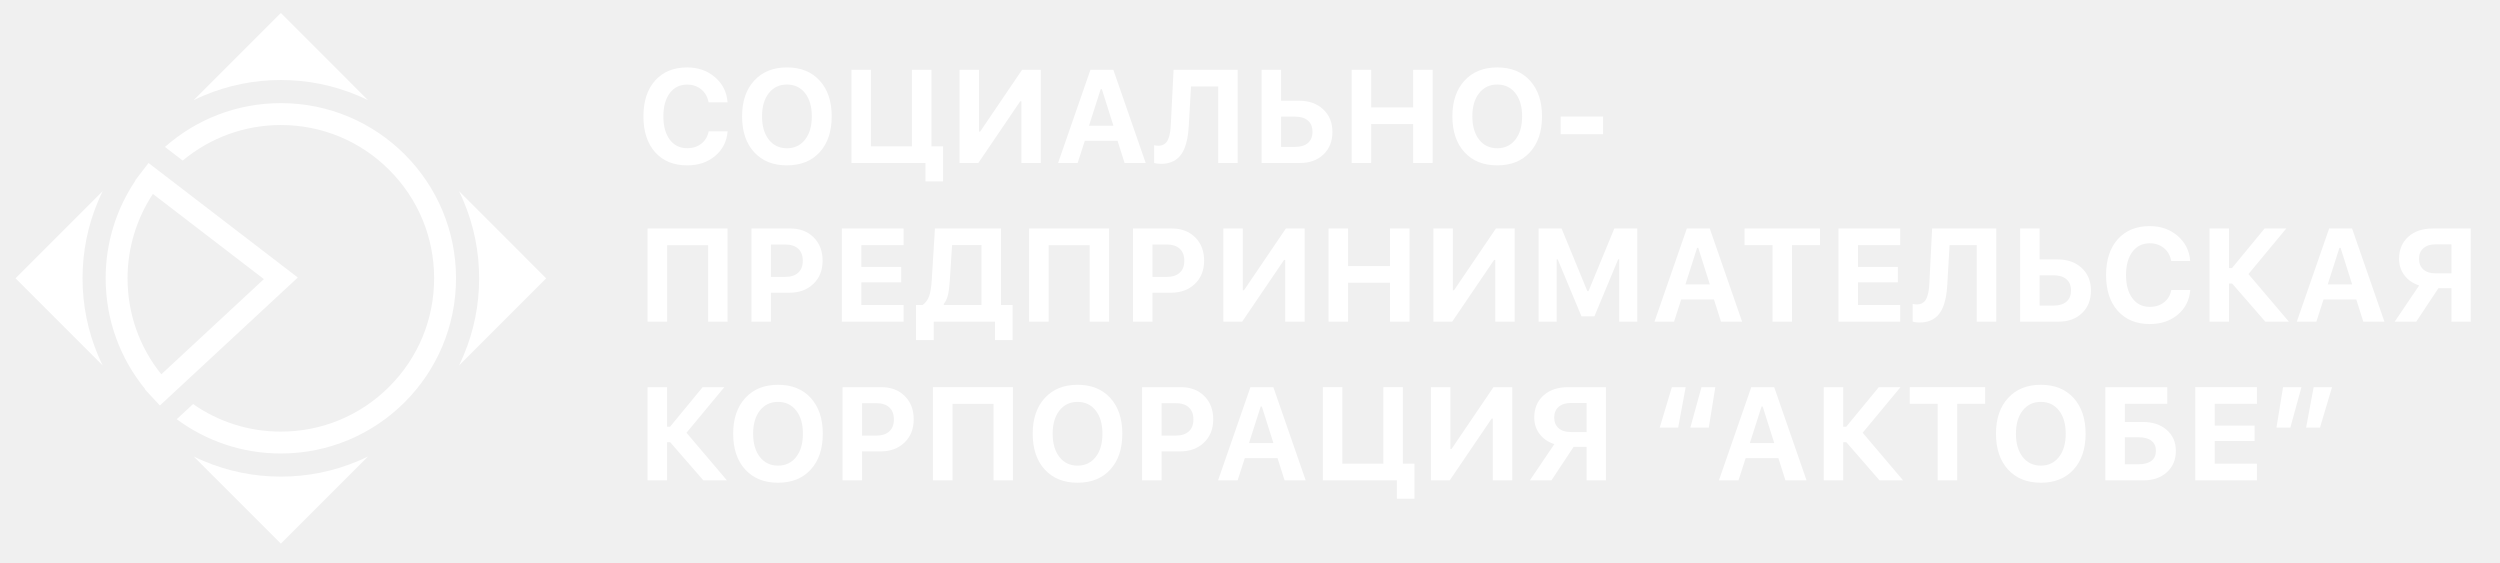
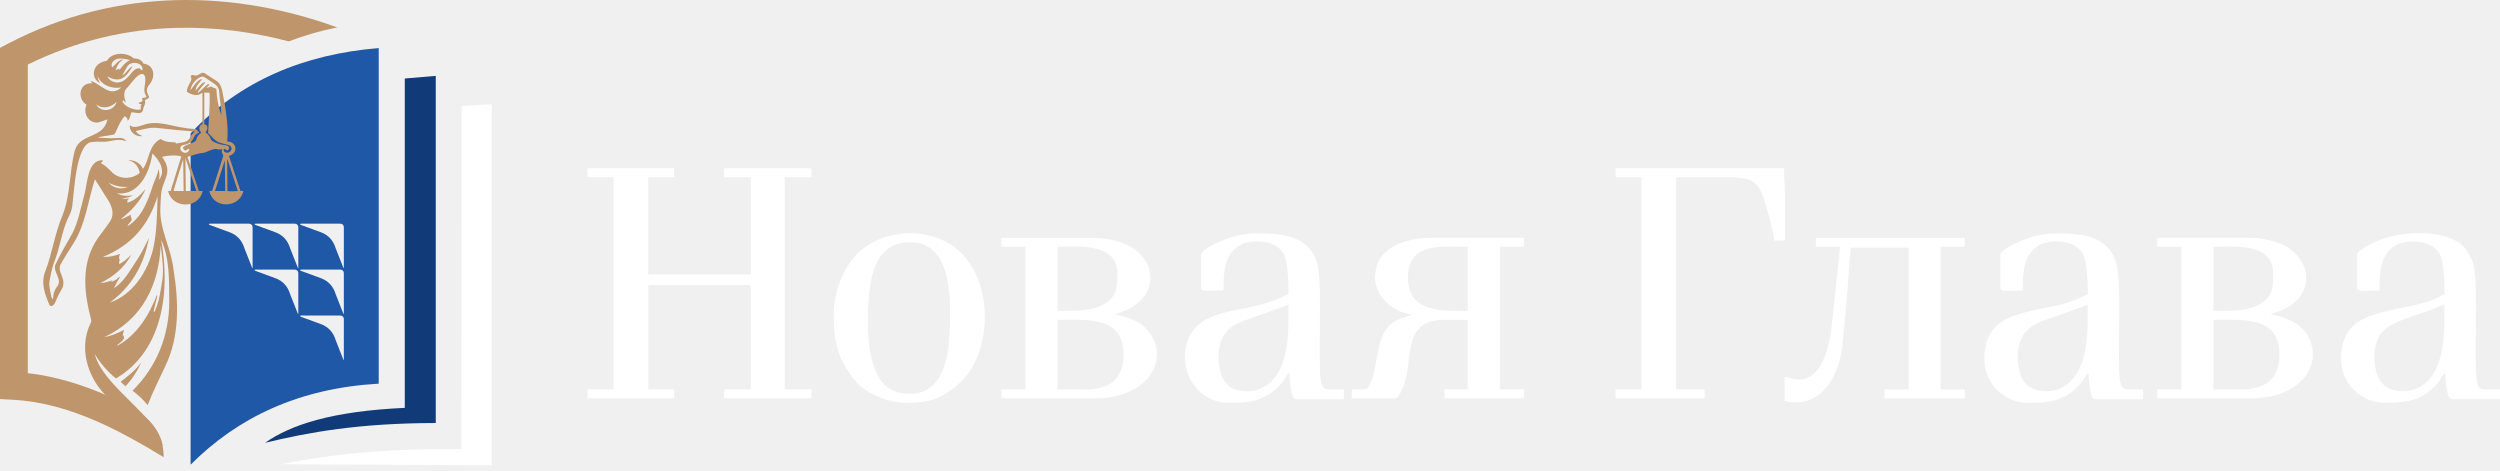
- <svg xmlns="http://www.w3.org/2000/svg" width="240" height="54" viewBox="0 0 240 54" fill="none">
-   <path d="M19.55 9.178C21.898 8.185 24.392 7.681 26.961 7.681C29.53 7.681 32.023 8.185 34.371 9.178C34.696 9.315 35.014 9.462 35.329 9.616L26.961 1.247L18.592 9.616C18.907 9.462 19.226 9.315 19.55 9.178Z" fill="white" />
-   <path d="M44.063 35.087L52.431 26.718L44.063 18.349C44.217 18.664 44.363 18.983 44.5 19.307C45.494 21.656 45.997 24.149 45.997 26.718C45.997 29.287 45.494 31.78 44.5 34.129C44.363 34.453 44.217 34.772 44.063 35.087Z" fill="white" />
-   <path d="M34.371 44.258C32.023 45.251 29.529 45.755 26.961 45.755C24.392 45.755 21.898 45.251 19.55 44.258C19.226 44.121 18.907 43.974 18.592 43.82L26.961 52.189L35.329 43.82C35.014 43.974 34.696 44.121 34.371 44.258Z" fill="white" />
-   <path d="M9.421 34.129C8.428 31.78 7.924 29.287 7.924 26.718C7.924 24.149 8.428 21.656 9.421 19.307C9.558 18.983 9.705 18.664 9.859 18.349L1.49 26.718L9.859 35.087C9.705 34.772 9.558 34.453 9.421 34.129Z" fill="white" />
-   <path d="M15.957 16.95L14.285 15.666L14.259 15.646L13.728 16.337L13.612 16.489L12.979 17.314L13.004 17.333C11.198 20.014 10.143 23.242 10.143 26.718C10.143 30.758 11.568 34.465 13.942 37.364L13.919 37.386L14.504 38.017L14.626 38.149L15.348 38.927L15.372 38.905L16.917 37.472L28.588 26.642L15.957 16.95ZM15.486 35.932C13.386 33.328 12.245 30.111 12.245 26.718C12.245 23.814 13.107 21 14.678 18.617L25.333 26.794L15.486 35.932Z" fill="white" />
-   <path d="M26.961 9.9C22.695 9.9 18.8 11.489 15.836 14.106L17.54 15.414C20.18 13.211 23.508 12.002 26.961 12.002C30.891 12.002 34.587 13.533 37.366 16.313C40.145 19.092 41.676 22.787 41.676 26.718C41.676 30.649 40.145 34.344 37.366 37.123C34.587 39.903 30.891 41.434 26.961 41.434C23.903 41.434 20.988 40.507 18.536 38.787L16.966 40.244C19.76 42.312 23.217 43.536 26.961 43.536C36.249 43.536 43.778 36.006 43.778 26.718C43.778 17.43 36.249 9.9 26.961 9.9Z" fill="white" />
-   <path d="M65.965 15.875C64.668 15.875 63.644 15.455 62.894 14.614C62.144 13.773 61.769 12.625 61.769 11.171C61.769 9.716 62.144 8.57 62.894 7.731C63.644 6.892 64.668 6.472 65.965 6.472C67.023 6.472 67.917 6.788 68.646 7.418C69.375 8.048 69.775 8.85 69.846 9.826H68.023C67.932 9.309 67.7 8.896 67.326 8.586C66.952 8.276 66.498 8.121 65.965 8.121C65.263 8.121 64.707 8.394 64.298 8.939C63.889 9.485 63.684 10.229 63.684 11.171C63.684 12.113 63.889 12.858 64.298 13.405C64.707 13.953 65.265 14.227 65.971 14.227C66.509 14.227 66.963 14.08 67.335 13.787C67.707 13.493 67.938 13.101 68.029 12.609H69.852C69.773 13.576 69.375 14.362 68.659 14.967C67.942 15.573 67.044 15.875 65.965 15.875Z" fill="white" />
-   <path d="M75.548 6.472C76.87 6.472 77.917 6.894 78.688 7.737C79.458 8.58 79.844 9.724 79.844 11.171C79.844 12.621 79.458 13.768 78.688 14.611C77.917 15.454 76.87 15.875 75.548 15.875C74.222 15.875 73.172 15.454 72.399 14.611C71.626 13.768 71.24 12.621 71.24 11.171C71.24 9.724 71.629 8.58 72.405 7.737C73.182 6.894 74.23 6.472 75.548 6.472ZM77.287 8.942C76.855 8.391 76.275 8.115 75.548 8.115C74.821 8.115 74.24 8.391 73.806 8.942C73.372 9.494 73.155 10.237 73.155 11.171C73.155 12.105 73.371 12.848 73.803 13.402C74.235 13.956 74.817 14.233 75.548 14.233C76.275 14.233 76.855 13.956 77.287 13.402C77.719 12.848 77.934 12.105 77.934 11.171C77.934 10.237 77.719 9.494 77.287 8.942Z" fill="white" />
-   <path d="M90.536 17.413H88.844V15.646H81.74V6.702H83.612V14.047H87.548V6.702H89.42V14.047H90.536V17.413Z" fill="white" />
-   <path d="M98.055 15.646V9.72H97.943L93.92 15.646H92.117V6.702H93.982V12.634H94.094L98.117 6.702H99.92V15.646H98.055Z" fill="white" />
-   <path d="M107.96 15.646L107.284 13.514H104.142L103.454 15.646H101.575L104.681 6.702H106.881L109.987 15.646H107.96ZM105.666 8.561L104.545 12.069H106.887L105.778 8.561H105.666Z" fill="white" />
-   <path d="M118.819 15.646H116.948V8.301H114.338L114.121 12.094C114.096 12.549 114.049 12.958 113.978 13.322C113.908 13.685 113.806 14.02 113.672 14.326C113.537 14.632 113.371 14.886 113.173 15.088C112.974 15.291 112.733 15.448 112.448 15.559C112.162 15.671 111.838 15.727 111.474 15.727C111.193 15.727 110.968 15.7 110.799 15.646V13.941C110.951 13.975 111.09 13.991 111.214 13.991C111.392 13.991 111.548 13.957 111.682 13.889C111.816 13.821 111.925 13.73 112.007 13.616C112.09 13.502 112.159 13.356 112.215 13.176C112.271 12.996 112.312 12.812 112.339 12.624C112.366 12.436 112.385 12.216 112.398 11.964L112.664 6.702H118.819V15.646Z" fill="white" />
-   <path d="M121.113 15.646V6.702H122.985V9.671H124.72C125.667 9.671 126.435 9.946 127.026 10.495C127.617 11.045 127.913 11.766 127.913 12.658C127.913 13.555 127.627 14.277 127.054 14.825C126.482 15.372 125.735 15.646 124.813 15.646H121.113ZM122.985 14.103H124.318C124.855 14.103 125.269 13.978 125.56 13.728C125.852 13.478 125.997 13.119 125.997 12.652C125.997 12.181 125.851 11.821 125.557 11.57C125.264 11.321 124.848 11.195 124.311 11.195H122.985V14.103Z" fill="white" />
-   <path d="M137.533 15.646H135.661V11.908H131.632V15.646H129.76V6.702H131.632V10.309H135.661V6.702H137.533V15.646Z" fill="white" />
-   <path d="M143.737 6.472C145.06 6.472 146.106 6.894 146.877 7.737C147.647 8.58 148.033 9.724 148.033 11.171C148.033 12.621 147.647 13.768 146.877 14.611C146.106 15.454 145.06 15.875 143.737 15.875C142.411 15.875 141.361 15.454 140.589 14.611C139.816 13.768 139.429 12.621 139.429 11.171C139.429 9.724 139.818 8.58 140.595 7.737C141.372 6.894 142.419 6.472 143.737 6.472ZM145.476 8.942C145.044 8.391 144.465 8.115 143.737 8.115C143.01 8.115 142.429 8.391 141.996 8.942C141.562 9.494 141.345 10.237 141.345 11.171C141.345 12.105 141.561 12.848 141.993 13.402C142.424 13.956 143.006 14.233 143.737 14.233C144.465 14.233 145.044 13.956 145.476 13.402C145.908 12.848 146.124 12.105 146.124 11.171C146.124 10.237 145.908 9.494 145.476 8.942Z" fill="white" />
-   <path d="M153.897 12.882H149.824V11.189H153.897V12.882Z" fill="white" />
-   <path d="M69.846 30.879H67.98V23.54H64.044V30.879H62.166V21.935H69.846V30.879Z" fill="white" />
-   <path d="M72.139 21.935H75.87C76.792 21.935 77.539 22.219 78.111 22.787C78.683 23.355 78.97 24.102 78.97 25.028C78.97 25.945 78.674 26.687 78.083 27.253C77.492 27.82 76.724 28.102 75.778 28.102H74.011V30.879H72.139V21.935ZM74.011 23.472V26.584H75.368C75.91 26.584 76.328 26.451 76.624 26.184C76.919 25.918 77.067 25.534 77.067 25.034C77.067 24.53 76.92 24.144 76.627 23.875C76.333 23.607 75.916 23.472 75.374 23.472H74.011Z" fill="white" />
-   <path d="M86.743 29.28V30.879H80.817V21.935H86.743V23.534H82.689V25.623H86.513V27.105H82.689V29.28H86.743Z" fill="white" />
-   <path d="M89.637 30.879V32.646H87.939V29.28H88.565C88.862 29.07 89.073 28.787 89.197 28.431C89.321 28.076 89.404 27.576 89.445 26.931L89.755 21.935H96.096V29.28H97.212V32.646H95.519V30.879H89.637ZM91.168 27.086C91.135 27.603 91.077 28.026 90.995 28.357C90.912 28.687 90.782 28.958 90.604 29.169V29.28H94.224V23.528H91.404L91.168 27.086Z" fill="white" />
-   <path d="M106.472 30.879H104.606V23.54H100.67V30.879H98.792V21.935H106.472V30.879Z" fill="white" />
-   <path d="M108.766 21.935H112.497C113.418 21.935 114.165 22.219 114.738 22.787C115.31 23.355 115.596 24.102 115.596 25.028C115.596 25.945 115.301 26.687 114.71 27.253C114.119 27.82 113.35 28.102 112.404 28.102H110.638V30.879H108.766V21.935ZM110.638 23.472V26.584H111.995C112.536 26.584 112.955 26.451 113.25 26.184C113.546 25.918 113.693 25.534 113.693 25.034C113.693 24.53 113.547 24.144 113.253 23.875C112.96 23.607 112.543 23.472 112.001 23.472H110.638Z" fill="white" />
-   <path d="M123.382 30.879V24.954H123.27L119.247 30.879H117.443V21.935H119.309V27.867H119.421L123.444 21.935H125.247V30.879H123.382Z" fill="white" />
-   <path d="M135.314 30.879H133.442V27.142H129.413V30.879H127.541V21.935H129.413V25.543H133.442V21.935H135.314V30.879Z" fill="white" />
-   <path d="M143.545 30.879V24.954H143.434L139.411 30.879H137.607V21.935H139.473V27.867H139.584L143.607 21.935H145.411V30.879H143.545Z" fill="white" />
-   <path d="M157.176 30.879H155.44V24.898H155.341L153.066 30.365H151.82L149.539 24.898H149.44V30.879H147.704V21.935H149.911L152.384 27.948H152.496L154.975 21.935H157.176V30.879Z" fill="white" />
-   <path d="M165.215 30.879L164.539 28.747H161.397L160.709 30.879H158.831L161.936 21.935H164.136L167.242 30.879H165.215ZM162.922 23.795L161.8 27.303H164.143L163.033 23.795H162.922Z" fill="white" />
-   <path d="M172.033 30.879H170.161V23.534H167.477V21.935H174.717V23.534H172.033V30.879Z" fill="white" />
-   <path d="M182.422 29.28V30.879H176.496V21.935H182.422V23.534H178.368V25.623H182.193V27.105H178.368V29.28H182.422Z" fill="white" />
-   <path d="M191.639 30.879H189.767V23.534H187.158L186.941 27.328C186.916 27.782 186.868 28.191 186.798 28.555C186.728 28.919 186.626 29.253 186.491 29.559C186.357 29.865 186.191 30.119 185.992 30.322C185.794 30.524 185.552 30.681 185.267 30.793C184.982 30.904 184.657 30.96 184.294 30.96C184.013 30.96 183.788 30.933 183.618 30.879V29.175C183.771 29.208 183.91 29.224 184.034 29.224C184.211 29.224 184.367 29.19 184.502 29.122C184.636 29.054 184.744 28.963 184.827 28.849C184.91 28.736 184.979 28.589 185.035 28.409C185.09 28.23 185.132 28.046 185.159 27.858C185.185 27.67 185.205 27.45 185.217 27.198L185.484 21.935H191.639V30.879Z" fill="white" />
-   <path d="M193.932 30.879V21.935H195.804V24.904H197.54C198.486 24.904 199.255 25.179 199.846 25.729C200.437 26.278 200.732 26.999 200.732 27.892C200.732 28.788 200.446 29.511 199.874 30.058C199.301 30.606 198.554 30.879 197.633 30.879H193.932ZM195.804 29.336H197.137C197.674 29.336 198.089 29.211 198.38 28.961C198.671 28.711 198.817 28.353 198.817 27.886C198.817 27.415 198.67 27.054 198.377 26.804C198.083 26.554 197.668 26.429 197.131 26.429H195.804V29.336Z" fill="white" />
-   <path d="M206.379 31.109C205.081 31.109 204.058 30.688 203.308 29.847C202.558 29.007 202.183 27.859 202.183 26.404C202.183 24.95 202.558 23.803 203.308 22.964C204.058 22.125 205.081 21.706 206.379 21.706C207.437 21.706 208.33 22.021 209.06 22.651C209.789 23.281 210.189 24.084 210.259 25.059H208.437C208.346 24.543 208.114 24.129 207.74 23.819C207.366 23.509 206.912 23.355 206.379 23.355C205.676 23.355 205.121 23.627 204.712 24.173C204.303 24.718 204.098 25.462 204.098 26.404C204.098 27.346 204.303 28.091 204.712 28.639C205.121 29.186 205.679 29.46 206.385 29.46C206.922 29.46 207.377 29.313 207.749 29.02C208.121 28.727 208.352 28.334 208.443 27.842H210.265C210.187 28.809 209.789 29.595 209.072 30.201C208.355 30.806 207.458 31.109 206.379 31.109Z" fill="white" />
-   <path d="M213.985 25.735H214.27L217.4 21.935H219.483L215.85 26.311L219.731 30.879H217.468L214.282 27.216H213.985V30.879H212.113V21.935H213.985V25.735Z" fill="white" />
-   <path d="M226.877 30.879L226.202 28.747H223.059L222.371 30.879H220.493L223.598 21.935H225.799L228.904 30.879H226.877ZM224.584 23.795L223.462 27.303H225.805L224.695 23.795H224.584Z" fill="white" />
-   <path d="M234.086 27.669L231.96 30.879H229.89L232.239 27.402C231.652 27.216 231.184 26.897 230.835 26.444C230.486 25.992 230.311 25.458 230.311 24.842C230.311 23.97 230.605 23.268 231.191 22.735C231.778 22.201 232.568 21.935 233.559 21.935H237.192V30.879H235.338V27.669H234.086ZM235.338 26.243V23.454H233.82C233.324 23.454 232.934 23.578 232.651 23.826C232.368 24.073 232.227 24.414 232.227 24.848C232.227 25.286 232.367 25.628 232.648 25.874C232.929 26.12 233.322 26.243 233.826 26.243H235.338Z" fill="white" />
-   <path d="M64.037 40.968H64.323L67.453 37.168H69.535L65.903 41.544L69.783 46.113H67.521L64.335 42.45H64.037V46.113H62.166V37.168H64.037V40.968Z" fill="white" />
-   <path d="M74.693 36.939C76.015 36.939 77.061 37.36 77.832 38.203C78.603 39.047 78.988 40.191 78.988 41.637C78.988 43.088 78.603 44.235 77.832 45.078C77.061 45.92 76.015 46.342 74.693 46.342C73.366 46.342 72.317 45.92 71.544 45.078C70.771 44.235 70.385 43.088 70.385 41.637C70.385 40.191 70.773 39.047 71.55 38.203C72.327 37.36 73.374 36.939 74.693 36.939ZM76.431 39.409C75.999 38.857 75.42 38.582 74.693 38.582C73.965 38.582 73.385 38.857 72.951 39.409C72.517 39.961 72.3 40.703 72.3 41.637C72.3 42.571 72.516 43.315 72.948 43.869C73.379 44.423 73.961 44.7 74.693 44.7C75.42 44.7 75.999 44.423 76.431 43.869C76.863 43.315 77.079 42.571 77.079 41.637C77.079 40.703 76.863 39.961 76.431 39.409Z" fill="white" />
-   <path d="M80.885 37.168H84.616C85.538 37.168 86.285 37.453 86.857 38.021C87.43 38.589 87.716 39.336 87.716 40.261C87.716 41.179 87.42 41.92 86.829 42.487C86.238 43.053 85.47 43.336 84.523 43.336H82.757V46.113H80.885V37.168ZM82.757 38.706V41.817H84.114C84.656 41.817 85.074 41.684 85.37 41.417C85.665 41.151 85.813 40.768 85.813 40.267C85.813 39.763 85.666 39.377 85.373 39.108C85.079 38.84 84.662 38.706 84.121 38.706H82.757Z" fill="white" />
-   <path d="M97.243 46.113H95.377V38.774H91.441V46.113H89.563V37.168H97.243V46.113Z" fill="white" />
-   <path d="M103.447 36.939C104.77 36.939 105.816 37.36 106.587 38.203C107.357 39.047 107.743 40.191 107.743 41.637C107.743 43.088 107.357 44.235 106.587 45.078C105.816 45.92 104.77 46.342 103.447 46.342C102.121 46.342 101.071 45.92 100.298 45.078C99.526 44.235 99.139 43.088 99.139 41.637C99.139 40.191 99.528 39.047 100.305 38.203C101.082 37.36 102.129 36.939 103.447 36.939ZM105.186 39.409C104.754 38.857 104.175 38.582 103.447 38.582C102.72 38.582 102.139 38.857 101.706 39.409C101.272 39.961 101.055 40.703 101.055 41.637C101.055 42.571 101.271 43.315 101.702 43.869C102.134 44.423 102.716 44.7 103.447 44.7C104.175 44.7 104.754 44.423 105.186 43.869C105.618 43.315 105.834 42.571 105.834 41.637C105.834 40.703 105.618 39.961 105.186 39.409Z" fill="white" />
-   <path d="M109.64 37.168H113.371C114.292 37.168 115.039 37.453 115.612 38.021C116.184 38.589 116.47 39.336 116.47 40.261C116.47 41.179 116.175 41.92 115.584 42.487C114.993 43.053 114.224 43.336 113.278 43.336H111.512V46.113H109.64V37.168ZM111.512 38.706V41.817H112.869C113.41 41.817 113.829 41.684 114.124 41.417C114.42 41.151 114.567 40.768 114.567 40.267C114.567 39.763 114.421 39.377 114.127 39.108C113.834 38.84 113.417 38.706 112.875 38.706H111.512Z" fill="white" />
-   <path d="M123.32 46.113L122.644 43.98H119.501L118.813 46.113H116.935L120.041 37.168H122.241L125.346 46.113H123.32ZM121.026 39.028L119.904 42.536H122.247L121.138 39.028H121.026Z" fill="white" />
-   <path d="M135.791 47.879H134.099V46.113H126.995V37.168H128.867V44.514H132.803V37.168H134.675V44.514H135.791V47.879Z" fill="white" />
-   <path d="M143.31 46.113V40.187H143.198L139.175 46.113H137.372V37.168H139.237V43.1H139.349L143.372 37.168H145.175V46.113H143.31Z" fill="white" />
-   <path d="M151.064 42.902L148.938 46.113H146.868L149.217 42.635C148.63 42.45 148.162 42.13 147.813 41.678C147.464 41.225 147.289 40.691 147.289 40.075C147.289 39.203 147.582 38.501 148.169 37.968C148.756 37.435 149.545 37.168 150.537 37.168H154.169V46.113H152.316V42.902H151.064ZM152.316 41.476V38.687H150.797C150.301 38.687 149.912 38.811 149.629 39.059C149.346 39.307 149.204 39.648 149.204 40.082C149.204 40.52 149.345 40.862 149.626 41.107C149.907 41.353 150.299 41.476 150.804 41.476H152.316Z" fill="white" />
-   <path d="M160.498 37.168H161.825L161.105 41.049H159.333L160.498 37.168ZM163.343 37.168H164.67L164.044 41.049H162.271L163.343 37.168Z" fill="white" />
-   <path d="M171.401 46.113L170.725 43.98H167.583L166.895 46.113H165.017L168.122 37.168H170.323L173.428 46.113H171.401ZM169.108 39.028L167.986 42.536H170.329L169.219 39.028H169.108Z" fill="white" />
-   <path d="M176.949 40.968H177.234L180.364 37.168H182.447L178.815 41.544L182.695 46.113H180.432L177.246 42.45H176.949V46.113H175.077V37.168H176.949V40.968Z" fill="white" />
-   <path d="M187.889 46.113H186.017V38.767H183.333V37.168H190.573V38.767H187.889V46.113Z" fill="white" />
-   <path d="M195.922 36.939C197.245 36.939 198.291 37.36 199.062 38.203C199.832 39.047 200.218 40.191 200.218 41.637C200.218 43.088 199.832 44.235 199.062 45.078C198.291 45.92 197.245 46.342 195.922 46.342C194.596 46.342 193.546 45.92 192.773 45.078C192.001 44.235 191.614 43.088 191.614 41.637C191.614 40.191 192.003 39.047 192.78 38.203C193.556 37.36 194.604 36.939 195.922 36.939ZM197.661 39.409C197.229 38.857 196.649 38.582 195.922 38.582C195.195 38.582 194.614 38.857 194.18 39.409C193.747 39.961 193.53 40.703 193.53 41.637C193.53 42.571 193.746 43.315 194.177 43.869C194.609 44.423 195.191 44.7 195.922 44.7C196.649 44.7 197.229 44.423 197.661 43.869C198.093 43.315 198.309 42.571 198.309 41.637C198.309 40.703 198.093 39.961 197.661 39.409Z" fill="white" />
-   <path d="M208.883 43.28C208.883 44.127 208.597 44.811 208.025 45.332C207.452 45.852 206.705 46.113 205.784 46.113H202.114V37.168H208.059V38.767H203.986V40.509H205.722C206.66 40.509 207.421 40.764 208.006 41.275C208.591 41.785 208.883 42.454 208.883 43.28ZM203.986 44.569H205.319C205.844 44.569 206.25 44.459 206.537 44.238C206.824 44.017 206.968 43.697 206.968 43.28C206.968 42.859 206.824 42.536 206.537 42.313C206.25 42.09 205.842 41.978 205.313 41.978H203.986V44.569Z" fill="white" />
-   <path d="M216.668 44.514V46.113H210.743V37.168H216.668V38.767H212.615V40.856H216.439V42.338H212.615V44.514H216.668Z" fill="white" />
-   <path d="M219.873 41.049H218.54L219.173 37.168H220.939L219.873 41.049ZM222.718 41.049H221.386L222.111 37.168H223.877L222.718 41.049Z" fill="white" />
+ <svg xmlns="http://www.w3.org/2000/svg" width="218" height="41" viewBox="0 0 218 41" fill="none">
+   <g id="Group 10">
+     <path id="Vector" fill-rule="evenodd" clip-rule="evenodd" d="M16.619 40.522V11.63C20.924 7.048 26.481 4.729 33.024 4.192V33.454C26.036 33.858 20.722 36.408 16.619 40.522ZM26.371 27.51C25.973 27.51 26.244 27.637 26.371 27.672C26.925 27.874 27.485 28.081 28.039 28.283C28.662 28.532 29.072 28.999 29.279 29.68C29.493 30.216 29.701 30.753 29.914 31.29C29.995 31.497 29.983 31.399 29.983 31.186V27.81C29.983 27.649 29.851 27.516 29.689 27.516H26.371V27.51ZM18.414 19.501C18.016 19.501 18.287 19.628 18.414 19.662C18.968 19.87 19.527 20.072 20.081 20.274C20.705 20.522 21.114 20.989 21.322 21.671C21.535 22.207 21.743 22.744 21.957 23.28C22.038 23.488 22.026 23.39 22.026 23.177V19.801C22.026 19.639 21.893 19.506 21.732 19.506H18.414V19.501ZM22.401 23.505C22.003 23.505 22.274 23.632 22.401 23.667C22.955 23.869 23.515 24.077 24.069 24.279C24.692 24.527 25.102 24.994 25.309 25.675C25.523 26.212 25.731 26.748 25.944 27.285C26.025 27.493 26.013 27.395 26.013 27.181V23.805C26.013 23.644 25.881 23.511 25.719 23.511H22.407L22.401 23.505ZM22.401 19.501C22.003 19.501 22.274 19.628 22.401 19.662C22.955 19.87 23.515 20.072 24.069 20.274C24.692 20.522 25.102 20.989 25.309 21.671C25.523 22.207 25.731 22.744 25.944 23.28C26.025 23.488 26.013 23.39 26.013 23.177V19.801C26.013 19.639 25.881 19.506 25.719 19.506H22.407L22.401 19.501ZM26.371 19.501C25.973 19.501 26.244 19.628 26.371 19.662C26.925 19.87 27.485 20.072 28.039 20.274C28.662 20.522 29.072 20.989 29.279 21.671C29.493 22.207 29.701 22.744 29.914 23.28C29.995 23.488 29.983 23.39 29.983 23.177V19.801C29.983 19.639 29.851 19.506 29.689 19.506H26.371V19.501ZM26.371 23.505C25.973 23.505 26.244 23.632 26.371 23.667C26.925 23.869 27.485 24.077 28.039 24.279C28.662 24.527 29.072 24.994 29.279 25.675C29.493 26.212 29.701 26.748 29.914 27.285C29.995 27.493 29.983 27.395 29.983 27.181V23.805C29.983 23.644 29.851 23.511 29.689 23.511H26.371V23.505Z" fill="#2058A8" />
+     <path id="Vector_2" fill-rule="evenodd" clip-rule="evenodd" d="M23.087 38.618C26.947 37.689 31.281 36.898 37.998 36.887C37.998 26.794 37.998 16.702 37.998 6.615C37.097 6.69 36.197 6.771 35.297 6.846C35.297 16.419 35.297 25.992 35.297 35.565C28.99 35.854 25.395 37.014 23.093 38.624L23.087 38.618Z" fill="#103B78" />
+     <path id="Vector_3" fill-rule="evenodd" clip-rule="evenodd" d="M24.548 40.482C30.07 40.511 35.598 40.54 42.88 40.569V9.085C42.009 9.137 41.132 9.195 40.261 9.247C40.249 19.218 40.238 29.189 40.226 39.161C34.398 39.092 29.164 39.524 24.554 40.482H24.548Z" fill="white" />
+     <path id="Vector_4" fill-rule="evenodd" clip-rule="evenodd" d="M14.282 39.876C12.389 38.716 10.444 37.614 8.436 36.737C6.105 35.716 3.687 35 1.148 34.862L0 34.798V4.169L0.658 3.828C5.545 1.272 10.502 0.153 15.251 0.014C20.329 -0.13 25.165 0.845 29.406 2.392C27.934 2.686 26.526 3.09 25.182 3.609C22.089 2.795 18.76 2.334 15.315 2.432C11.12 2.553 6.751 3.499 2.424 5.629V32.536C4.859 32.819 7.173 33.54 9.394 34.515C11.852 35.589 14.27 36.777 14.27 39.882L14.282 39.876Z" fill="#BF956B" />
+     <path id="Vector_5" fill-rule="evenodd" clip-rule="evenodd" d="M19.828 16.656C19.839 15.693 19.81 14.775 19.81 13.823C20.116 14.758 20.422 15.693 20.739 16.656C20.428 16.674 20.145 16.708 19.828 16.656ZM19.516 13.015C19.666 12.911 19.695 13.102 19.793 13.119C19.92 13.084 19.978 13.004 19.972 12.882C19.972 12.669 19.637 12.663 19.464 12.634C19.164 12.594 18.881 12.49 18.616 12.357C18.5 12.3 18.408 12.213 18.368 12.086C18.287 11.838 18.091 11.694 17.912 11.521C18.137 11.342 18.172 10.897 17.848 10.84C17.837 10.84 17.825 10.84 17.814 10.834V8.076C17.964 8.07 18.114 8.093 18.275 8.093C18.327 9.27 18.2 10.43 18.143 11.59C19.037 12.519 18.783 12.329 20.001 12.669C20.237 12.802 20.26 13.061 20.047 13.234C19.857 13.396 19.447 13.315 19.51 13.015H19.516ZM18.749 16.656C19.031 15.762 19.314 14.89 19.603 13.979C19.614 14.896 19.626 15.773 19.637 16.656H18.743H18.749ZM17.237 8.122C17.543 7.914 17.762 7.626 18.05 7.395C18.102 7.354 18.172 7.285 18.264 7.383C18.172 7.47 18.01 7.66 18.021 7.678C18.137 7.637 18.247 7.591 18.379 7.545C18.535 7.608 18.697 7.678 18.864 7.747C18.904 8.526 19.031 9.299 19.302 10.032C19.302 9.357 19.152 8.664 19.112 7.983C19.083 7.672 18.927 7.458 18.674 7.291C18.397 7.112 18.12 6.927 17.843 6.743C17.704 6.65 17.583 6.668 17.445 6.731C17 6.968 16.671 7.383 16.602 7.874C16.914 7.51 17.116 7.037 17.571 6.887L17.606 6.939C17.364 7.239 17.069 7.499 17.046 7.92C17.6 7.251 17.635 7.222 17.883 7.152C17.889 7.268 17.791 7.314 17.739 7.383C17.6 7.608 17.277 7.868 17.237 8.116V8.122ZM17.121 16.656H16.198C16.186 15.675 16.181 14.706 16.169 13.783C16.475 14.7 16.798 15.669 17.121 16.656ZM15.136 16.656C15.396 15.687 15.69 14.862 15.973 13.881C15.985 14.833 16.002 15.739 16.013 16.656H15.136ZM13.838 15.693C13.959 15.364 13.913 15.046 13.798 14.729C13.78 15.208 13.532 15.606 13.376 16.033C12.921 17.43 12.436 18.907 11.114 19.732C11.189 19.38 11.657 19.334 11.414 18.907C11.386 18.861 11.414 18.786 11.414 18.722C11.155 18.849 10.895 18.976 10.63 19.109L10.589 19.062C11.478 18.353 12.251 17.545 12.695 16.472C12.263 17.003 11.795 17.481 11.103 17.678C11.103 17.597 11.114 17.522 11.12 17.435C11.161 17.406 11.212 17.372 11.287 17.314C11.051 17.337 10.837 17.372 10.63 17.291C10.97 17.279 11.293 17.222 11.588 17.031C11.114 17.118 10.612 17.101 10.191 16.852C12.124 17.106 13.088 14.966 13.284 13.379C13.901 13.95 14.502 14.931 13.844 15.698L13.838 15.693ZM14.011 21.348C14.115 22.34 14.288 23.338 14.167 24.337C14.011 25.3 13.901 26.316 13.469 27.199C13.359 27.158 13.399 27.089 13.417 27.032C13.509 26.651 13.607 26.264 13.7 25.883C13.711 25.831 13.711 25.779 13.682 25.71C13.019 27.476 11.934 29.207 10.249 30.142C10.237 30.13 10.231 30.113 10.22 30.101C10.399 29.922 10.653 29.801 10.762 29.565C10.768 29.542 10.814 29.53 10.826 29.524C10.814 29.432 10.803 29.345 10.785 29.259C10.757 29.259 10.728 29.247 10.705 29.241C10.733 29.086 10.762 28.936 10.797 28.763C10.249 29.063 9.695 29.299 9.095 29.397C12.413 27.862 13.867 24.833 14.017 21.342L14.011 21.348ZM10.41 23.021C10.82 22.825 11.132 22.508 11.46 22.207C10.866 23.304 9.885 24.146 8.766 24.671C9.147 24.671 9.487 24.533 9.845 24.435C9.781 24.492 9.724 24.55 9.66 24.608C9.822 24.562 9.949 24.469 10.087 24.406C10.22 24.343 10.283 24.169 10.468 24.14C10.266 24.487 10.099 24.781 9.931 25.133C10.739 24.625 11.224 23.765 11.738 22.992C12.234 22.277 12.609 21.532 12.984 20.742C12.563 23.102 11.478 24.994 9.568 26.391C11.582 25.71 12.897 23.65 13.365 21.659C13.688 20.165 13.694 18.636 13.74 17.118C12.938 19.674 11.466 21.377 8.973 22.404C9.51 22.432 9.983 22.317 10.485 22.138C10.37 22.334 10.341 22.502 10.445 22.675C10.37 22.848 10.37 22.86 10.405 23.038L10.41 23.021ZM9.47 15.923C9.81 16.35 10.503 16.593 11.149 16.293C10.52 16.339 9.978 16.206 9.47 15.923ZM8.373 9.091C8.916 9.547 9.66 9.386 10.174 8.884C9.943 9.714 8.783 9.859 8.373 9.091ZM9.354 6.662C10.474 7.285 10.987 6.754 11.564 5.768C11.184 5.946 11.045 6.373 10.653 6.581C10.797 6.327 10.918 6.102 11.045 5.883C11.351 5.214 12.54 5.444 12.418 6.12C12.291 6.143 12.274 6.004 12.159 5.958C11.772 5.918 11.524 6.298 11.299 6.564C11.161 6.714 11.016 6.864 10.855 6.985C10.37 7.349 9.631 7.233 9.36 6.662H9.354ZM10.393 5.11C10.03 5.127 9.579 5.462 9.776 5.877C10.024 5.687 10.422 5.104 10.733 5.219C10.335 5.41 10.226 5.768 10.07 6.125C10.174 6.073 10.26 6.039 10.341 5.998C10.37 6.021 10.399 6.05 10.433 6.073C10.705 5.768 10.924 5.41 11.345 5.237C11.039 5.15 10.716 5.104 10.399 5.11H10.393ZM12.661 6.772C12.661 6.645 12.597 6.529 12.453 6.443C12.349 6.472 12.205 6.472 12.118 6.541C11.72 6.824 11.455 7.245 11.137 7.603C10.699 7.966 10.82 8.497 10.982 8.959C10.97 8.964 10.82 8.814 10.739 8.722C10.71 8.785 10.699 8.826 10.681 8.86C10.895 9.339 11.778 9.657 12.263 9.547C12.332 9.409 12.17 9.218 12.372 9.109C12.268 9.057 12.141 9.109 12.084 8.97C12.199 8.924 12.309 8.872 12.43 8.826C12.418 8.734 12.401 8.653 12.39 8.549C12.528 8.543 12.643 8.514 12.765 8.468C12.765 8.405 12.765 8.393 12.742 8.347C12.39 7.874 12.753 7.308 12.661 6.772ZM20.97 16.656C20.636 15.635 20.301 14.625 19.966 13.598C20.809 13.361 20.659 12.346 19.81 12.334C19.92 11.203 19.764 10.107 19.585 8.999C19.435 8.433 19.43 7.435 18.933 7.095C18.576 6.852 18.206 6.622 17.843 6.385C17.623 6.246 17.404 6.495 17.196 6.564C17.017 6.668 16.827 6.454 16.671 6.575C16.613 6.622 16.642 6.72 16.665 6.766C16.81 7.066 16.233 7.551 16.308 8.012C16.637 8.237 17.069 8.37 17.433 8.22C17.502 8.162 17.577 8.122 17.652 8.099V10.834C17.341 10.897 17.277 11.307 17.56 11.567C17.306 11.723 17.168 11.942 17.098 12.213C16.989 12.519 15.95 12.611 15.95 12.923C16.117 13.182 16.169 13.188 16.4 12.98C16.446 12.98 16.487 13.004 16.51 13.044C16.204 13.759 15.327 12.929 15.927 12.657C17.196 12.438 16.625 11.803 17.375 11.567C17.214 11.411 17.173 11.267 17.006 11.255C15.032 11.123 14.201 10.534 12.857 10.793C12.401 10.886 11.732 11.284 11.322 10.915C11.247 11.469 11.847 11.982 12.424 11.861C12.193 11.763 11.968 11.665 11.841 11.422C12.43 11.296 12.995 11.105 13.596 11.146C14.738 11.267 15.863 11.388 17.012 11.48C16.781 11.624 16.671 11.809 16.573 12C16.337 12.455 15.817 12.415 15.367 12.513C15.35 12.496 15.309 12.45 15.275 12.409C14.819 12.403 14.375 12.38 14.005 12.115C12.926 12.681 13.082 13.84 12.47 14.729C12.257 14.215 11.691 13.933 11.178 13.961C11.755 14.117 12.055 14.492 12.188 15.046C12.153 15.116 12.107 15.133 12.043 15.191C11.282 15.687 10.272 15.6 9.66 14.914C9.401 14.66 9.147 14.389 8.806 14.239C8.858 14.135 8.979 14.094 8.95 13.961C7.6 13.961 7.635 16.021 7.358 16.979C7.04 18.105 6.844 19.288 6.319 20.338C6.048 20.828 5.759 21.307 5.488 21.798C5.275 22.184 5.078 22.577 4.882 22.975C4.484 23.656 5.517 24.337 4.98 24.989C4.853 25.145 4.761 25.341 4.698 25.531C4.64 25.716 4.669 25.958 4.571 26.12C4.461 25.901 4.421 25.577 4.369 25.335C4.317 25.075 4.271 24.787 4.317 24.521C4.415 23.979 4.519 23.431 4.703 22.911C5.223 21.642 5.367 20.257 5.932 19.011C6.094 18.722 6.227 18.416 6.284 18.082C6.469 16.956 6.573 12.548 7.993 12.386C8.27 12.357 8.546 12.357 8.818 12.357C9.539 12.432 10.249 12.005 10.941 12.3C10.953 12.3 10.97 12.288 10.993 12.282C10.728 11.884 10.139 12.075 9.735 12.057C9.325 12.046 8.916 12.023 8.506 12.005C8.841 11.867 9.216 11.878 9.568 11.798C10.041 11.717 9.972 11.769 10.174 11.319C10.37 10.903 10.56 10.476 10.866 10.13C11.039 10.216 11.137 10.338 11.132 10.528C11.362 10.338 11.357 10.043 11.455 9.795C11.83 9.778 12.401 10.072 12.482 9.524C12.511 9.259 12.753 9.01 12.626 8.739C12.759 8.635 12.949 8.635 13.001 8.439C12.742 7.949 12.713 7.758 13.076 7.308C13.578 6.645 13.451 5.675 12.517 5.548C12.343 5.202 12.02 5.098 11.651 5.087C11.057 4.521 9.741 4.544 9.32 5.3C8.05 5.467 7.831 6.8 8.72 7.251C8.577 6.977 8.51 6.781 8.518 6.662C8.881 7.47 9.764 7.764 10.583 7.626C9.562 8.543 8.835 7.331 7.906 7.049C7.958 7.135 7.993 7.193 8.033 7.262C6.902 7.193 6.683 8.572 7.542 9.132C7.167 10.014 7.883 10.869 8.656 10.655C8.898 10.586 9.135 10.488 9.372 10.407C9.008 12.15 6.977 11.567 6.521 13.136C6.031 15.006 6.163 17.031 5.425 18.837C4.778 20.378 4.559 22.069 3.959 23.633C3.538 24.666 3.907 25.629 4.305 26.581C4.346 26.674 4.449 26.714 4.542 26.674C4.784 26.558 4.853 26.264 4.952 26.039C5.084 25.745 5.234 25.462 5.396 25.191C5.621 24.821 5.529 24.4 5.373 24.008C5.223 23.679 5.113 23.327 5.321 22.992C5.673 22.357 6.077 21.752 6.458 21.134C7.473 19.484 7.687 17.464 8.275 15.635C8.593 16.102 8.864 16.57 9.164 17.043C9.654 17.741 10.122 18.595 9.545 19.386C9.06 20.119 8.443 20.759 8.073 21.561C7.104 23.54 7.398 25.779 7.935 27.834C7.964 27.966 7.964 28.07 7.894 28.191C6.735 30.563 7.819 33.517 9.868 35.035C10.912 35.837 13.359 37.851 14.178 38.913C13.959 36.472 8.962 33.719 8.258 30.857C8.743 31.682 9.36 32.381 10.104 33.004C14.271 30.569 14.865 25.243 14.046 20.903C14.819 22.554 14.732 24.452 14.761 26.235C14.773 29.201 13.682 31.988 11.553 34.066C12.043 34.441 12.493 34.833 12.874 35.329C13.319 34.164 13.89 33.056 14.415 31.925C15.684 29.317 15.581 26.299 15.13 23.494C14.934 21.665 13.901 20.009 13.982 18.151C14.005 17.782 14.005 17.406 14.04 17.037C14.132 15.629 15.177 15.104 14.132 13.684C14.565 13.552 15.384 13.5 15.811 13.638C15.494 14.654 15.188 15.664 14.877 16.656C14.79 16.662 14.727 16.651 14.657 16.656C15.032 18.26 17.369 18.191 17.669 16.656C17.554 16.651 17.439 16.662 17.341 16.656C17 15.646 16.671 14.654 16.348 13.679C16.729 13.581 17.087 13.425 17.468 13.361C17.681 13.361 17.872 13.304 18.062 13.223C19.06 12.767 18.829 13.148 19.401 13.004C19.251 13.263 19.424 13.419 19.476 13.581C19.147 14.619 18.818 15.629 18.495 16.651H18.258C18.581 18.249 20.895 18.174 21.224 16.651C21.132 16.639 21.039 16.656 20.959 16.651L20.97 16.656Z" fill="#BF956B" />
+     <path id="Vector_6" fill-rule="evenodd" clip-rule="evenodd" d="M10.52 33.292C10.67 33.43 10.802 33.551 10.941 33.678C11.529 33.049 11.979 32.368 12.314 31.601C11.835 32.276 11.183 32.773 10.52 33.292Z" fill="#BF956B" />
+     <path id="Vector_7" fill-rule="evenodd" clip-rule="evenodd" d="M51.246 15.45H53.502V33.956H51.246V34.735H58.788V33.956H56.532V24.856H65.239C65.418 24.856 65.47 24.908 65.47 25.087V33.95H63.37C63.058 33.95 63.139 34.169 63.139 34.729H70.761V33.95H68.43V15.45H70.761V14.671H63.139V14.856C63.121 14.977 63.139 15.161 63.139 15.427V15.45H65.47V23.927H56.526V15.45H58.782V14.671H51.24V15.45H51.246ZM185.454 33.956H186.874V33.984C186.874 34.285 186.897 34.498 186.874 34.631V34.815H182.673C182.217 34.815 182.13 32.957 182.13 32.559C181.848 32.663 181.963 32.675 181.709 33.067C181.605 33.228 181.461 33.419 181.334 33.552C180.018 34.965 178.749 35.127 176.845 35.127C174.79 35.127 173.036 33.482 173.036 31.319C173.036 28.872 174.271 27.851 176.458 27.273C178.858 26.639 179.938 26.76 182.055 25.64C182.055 24.613 182.003 23.073 181.715 22.328C181.144 20.863 178.812 20.828 177.808 21.393C176.498 22.132 176.377 23.644 176.377 25.329C175.258 25.329 174.433 25.502 174.433 25.098V22.219C174.433 21.763 176.037 21.082 176.464 20.909C177.197 20.614 178.178 20.355 179.176 20.355C181.473 20.355 183.873 20.488 184.571 23.049C184.9 24.261 184.773 28.376 184.773 29.841C184.773 33.125 184.744 33.834 185.454 33.961V33.956ZM216.557 33.956H217.999V34.81H213.781C213.325 34.81 213.239 32.952 213.239 32.553C212.881 32.686 213.014 32.934 212.442 33.546C211.127 34.96 209.857 35.121 207.953 35.121C205.899 35.121 204.144 33.477 204.144 31.313C204.144 28.866 205.379 27.845 207.566 27.268C208.53 27.014 209.528 26.829 210.555 26.604C211.733 26.344 212.16 26.171 213.164 25.64C213.164 24.613 213.112 23.073 212.823 22.328C212.252 20.863 209.921 20.828 208.917 21.393C207.607 22.132 207.486 23.644 207.486 25.329C206.366 25.329 205.541 25.502 205.541 25.098V22.219C205.541 21.763 207.145 21.082 207.572 20.909C209.511 20.124 213.354 19.951 214.854 21.538C215.177 21.878 215.529 22.513 215.679 23.049C216.008 24.261 215.881 28.376 215.881 29.841C215.881 33.125 215.853 33.834 216.562 33.961L216.557 33.956ZM115.846 33.956H117.184V34.158C117.184 34.359 117.196 34.504 117.184 34.613V34.815H112.984C112.528 34.815 112.441 32.957 112.441 32.559C112.21 32.64 112.349 32.548 112.187 32.773C112.112 32.877 112.095 32.946 112.014 33.067C111.703 33.552 111.189 34.042 110.722 34.342C109.539 35.104 108.563 35.121 107.15 35.121C103.526 35.121 102.199 30.586 104.368 28.451C106.105 26.743 109.267 27.273 112.36 25.635C112.36 24.608 112.308 23.067 112.02 22.323C111.449 20.857 109.117 20.822 108.113 21.388C106.803 22.126 106.682 23.638 106.682 25.323C105.563 25.323 104.738 25.496 104.738 25.092V22.213C104.738 21.757 106.342 21.076 106.769 20.903C107.502 20.609 108.483 20.349 109.481 20.349C111.778 20.349 114.178 20.482 114.876 23.044C115.205 24.256 115.078 28.37 115.078 29.835C115.078 33.246 115.049 33.881 115.84 33.967V33.956H115.846ZM158.333 21.515H160.434C160.434 22.19 159.816 27.383 159.73 28.352C159.557 30.239 158.835 33.102 156.862 33.102C156.29 33.102 156.112 32.877 155.615 32.871V34.971C158.772 35.71 160.439 32.767 160.67 29.991C160.78 28.647 160.953 27.21 161.057 25.866L161.374 21.595H166.429V33.961H164.329V34.74H171.328V33.961H169.228V21.52H171.328V20.741H158.345V21.52L158.333 21.515ZM79.388 34.342C77.715 34.342 76.838 33.575 76.301 32.219C75.58 30.407 75.562 27.579 75.805 25.467C76.064 23.2 76.797 21.122 79.388 21.122C83.381 21.122 82.925 27.204 82.729 30.066C82.516 32.023 81.766 34.342 79.388 34.342ZM72.7 27.424C72.7 29.812 73.018 31.18 74.408 33.021C75.332 34.244 77.34 35.121 78.996 35.121C80.369 35.121 81.177 35.035 82.268 34.429C84.287 33.303 85.326 31.578 85.73 29.339C86.284 26.264 85.332 22.53 82.424 21.047C79.885 19.755 76.341 20.216 74.437 22.473C73.514 23.563 72.706 25.433 72.706 27.424H72.7ZM140.872 15.45V14.671H155.569C155.569 15.519 155.644 16.067 155.644 16.927V20.972H154.709C154.698 20.378 153.959 17.723 153.757 17.181C153.532 16.592 153.313 16.113 152.794 15.808C152.309 15.525 151.559 15.45 150.82 15.45H146.158V33.956H148.645V34.735H140.872V33.956H143.128V15.45H140.872ZM178.472 34.111C180.122 34.111 181.121 32.865 181.553 31.596C182.073 30.061 182.05 28.578 182.05 26.57L179.084 27.648C178.045 27.995 177.127 28.272 176.539 29.068C175.95 29.859 175.8 31.053 176.066 32.242C176.36 33.552 177.127 34.111 178.472 34.111ZM108.783 34.111C110.433 34.111 111.431 32.865 111.864 31.596C112.383 30.061 112.36 28.578 112.36 26.57L109.394 27.648C108.356 27.995 107.438 28.272 106.85 29.068C106.261 29.859 106.111 31.053 106.376 32.242C106.671 33.552 107.438 34.111 108.783 34.111ZM209.574 34.111C211.225 34.111 212.223 32.865 212.656 31.596C213.175 30.061 213.152 28.578 213.152 26.57C212.817 26.645 212.719 26.72 212.419 26.846C210.694 27.573 208.478 27.937 207.641 29.068C207.053 29.859 206.903 31.053 207.168 32.242C207.462 33.552 208.23 34.111 209.574 34.111ZM94.709 33.956H92.222V27.891C94.841 27.891 97.975 27.55 97.975 30.926C97.975 32.946 96.838 33.961 94.709 33.961V33.956ZM93.076 27.112H92.222V21.515C94.028 21.515 97.432 21.134 97.432 23.846C97.432 25.058 97.409 25.964 96.088 26.621C95.297 27.014 94.23 27.112 93.081 27.112H93.076ZM87.323 21.515H89.423V33.956H87.323V34.735H95.488C100.462 34.735 102.285 30.84 99.746 28.456C99.296 28.029 97.992 27.493 97.196 27.429L97.761 27.221C97.969 27.141 98.113 27.083 98.309 26.991C101.022 25.692 100.831 22.871 98.638 21.549C97.819 21.053 96.532 20.741 95.245 20.741H87.317V21.52L87.323 21.515ZM195.5 33.956H193.013V27.891C195.633 27.891 198.766 27.55 198.766 30.926C198.766 31.872 198.559 32.599 197.935 33.205C197.439 33.684 196.452 33.961 195.5 33.961V33.956ZM193.867 27.112H193.013V21.515C194.819 21.515 198.224 21.134 198.224 23.846C198.224 25.058 198.201 25.964 196.879 26.621C196.089 27.014 195.021 27.112 193.873 27.112H193.867ZM188.114 21.515H190.215V33.956H188.114V34.735H196.279C200.532 34.735 202.54 31.919 201.334 29.443C201.109 28.976 200.901 28.797 200.538 28.451C200.088 28.024 198.784 27.487 197.987 27.424C198.178 27.302 199.245 27.083 200.065 26.391C201.692 25.017 201.357 22.703 199.436 21.544C198.616 21.047 197.33 20.736 196.043 20.736H188.114V21.515ZM122.776 24.238C122.776 21.122 125.552 21.515 127.987 21.515V27.112C125.811 27.112 122.776 27.297 122.776 24.233V24.238ZM119.897 24.157C119.897 25.975 121.628 27.297 123.163 27.424L122.995 27.487C121.524 27.943 120.883 28.203 120.318 29.939C120.023 30.84 119.821 33.956 118.967 33.956H117.877V34.735H121.61C122.089 34.735 122.487 33.396 122.591 32.992C123.111 30.926 122.516 27.891 125.886 27.891H127.987V33.956H125.967V34.735H132.886V33.956H130.785V21.515H132.886V20.736H124.876C123.139 20.736 121.241 21.209 120.364 22.524C120.214 22.75 120.127 22.899 120.041 23.211C120 23.355 119.897 23.961 119.897 24.157Z" fill="white" />
+   </g>
</svg>
